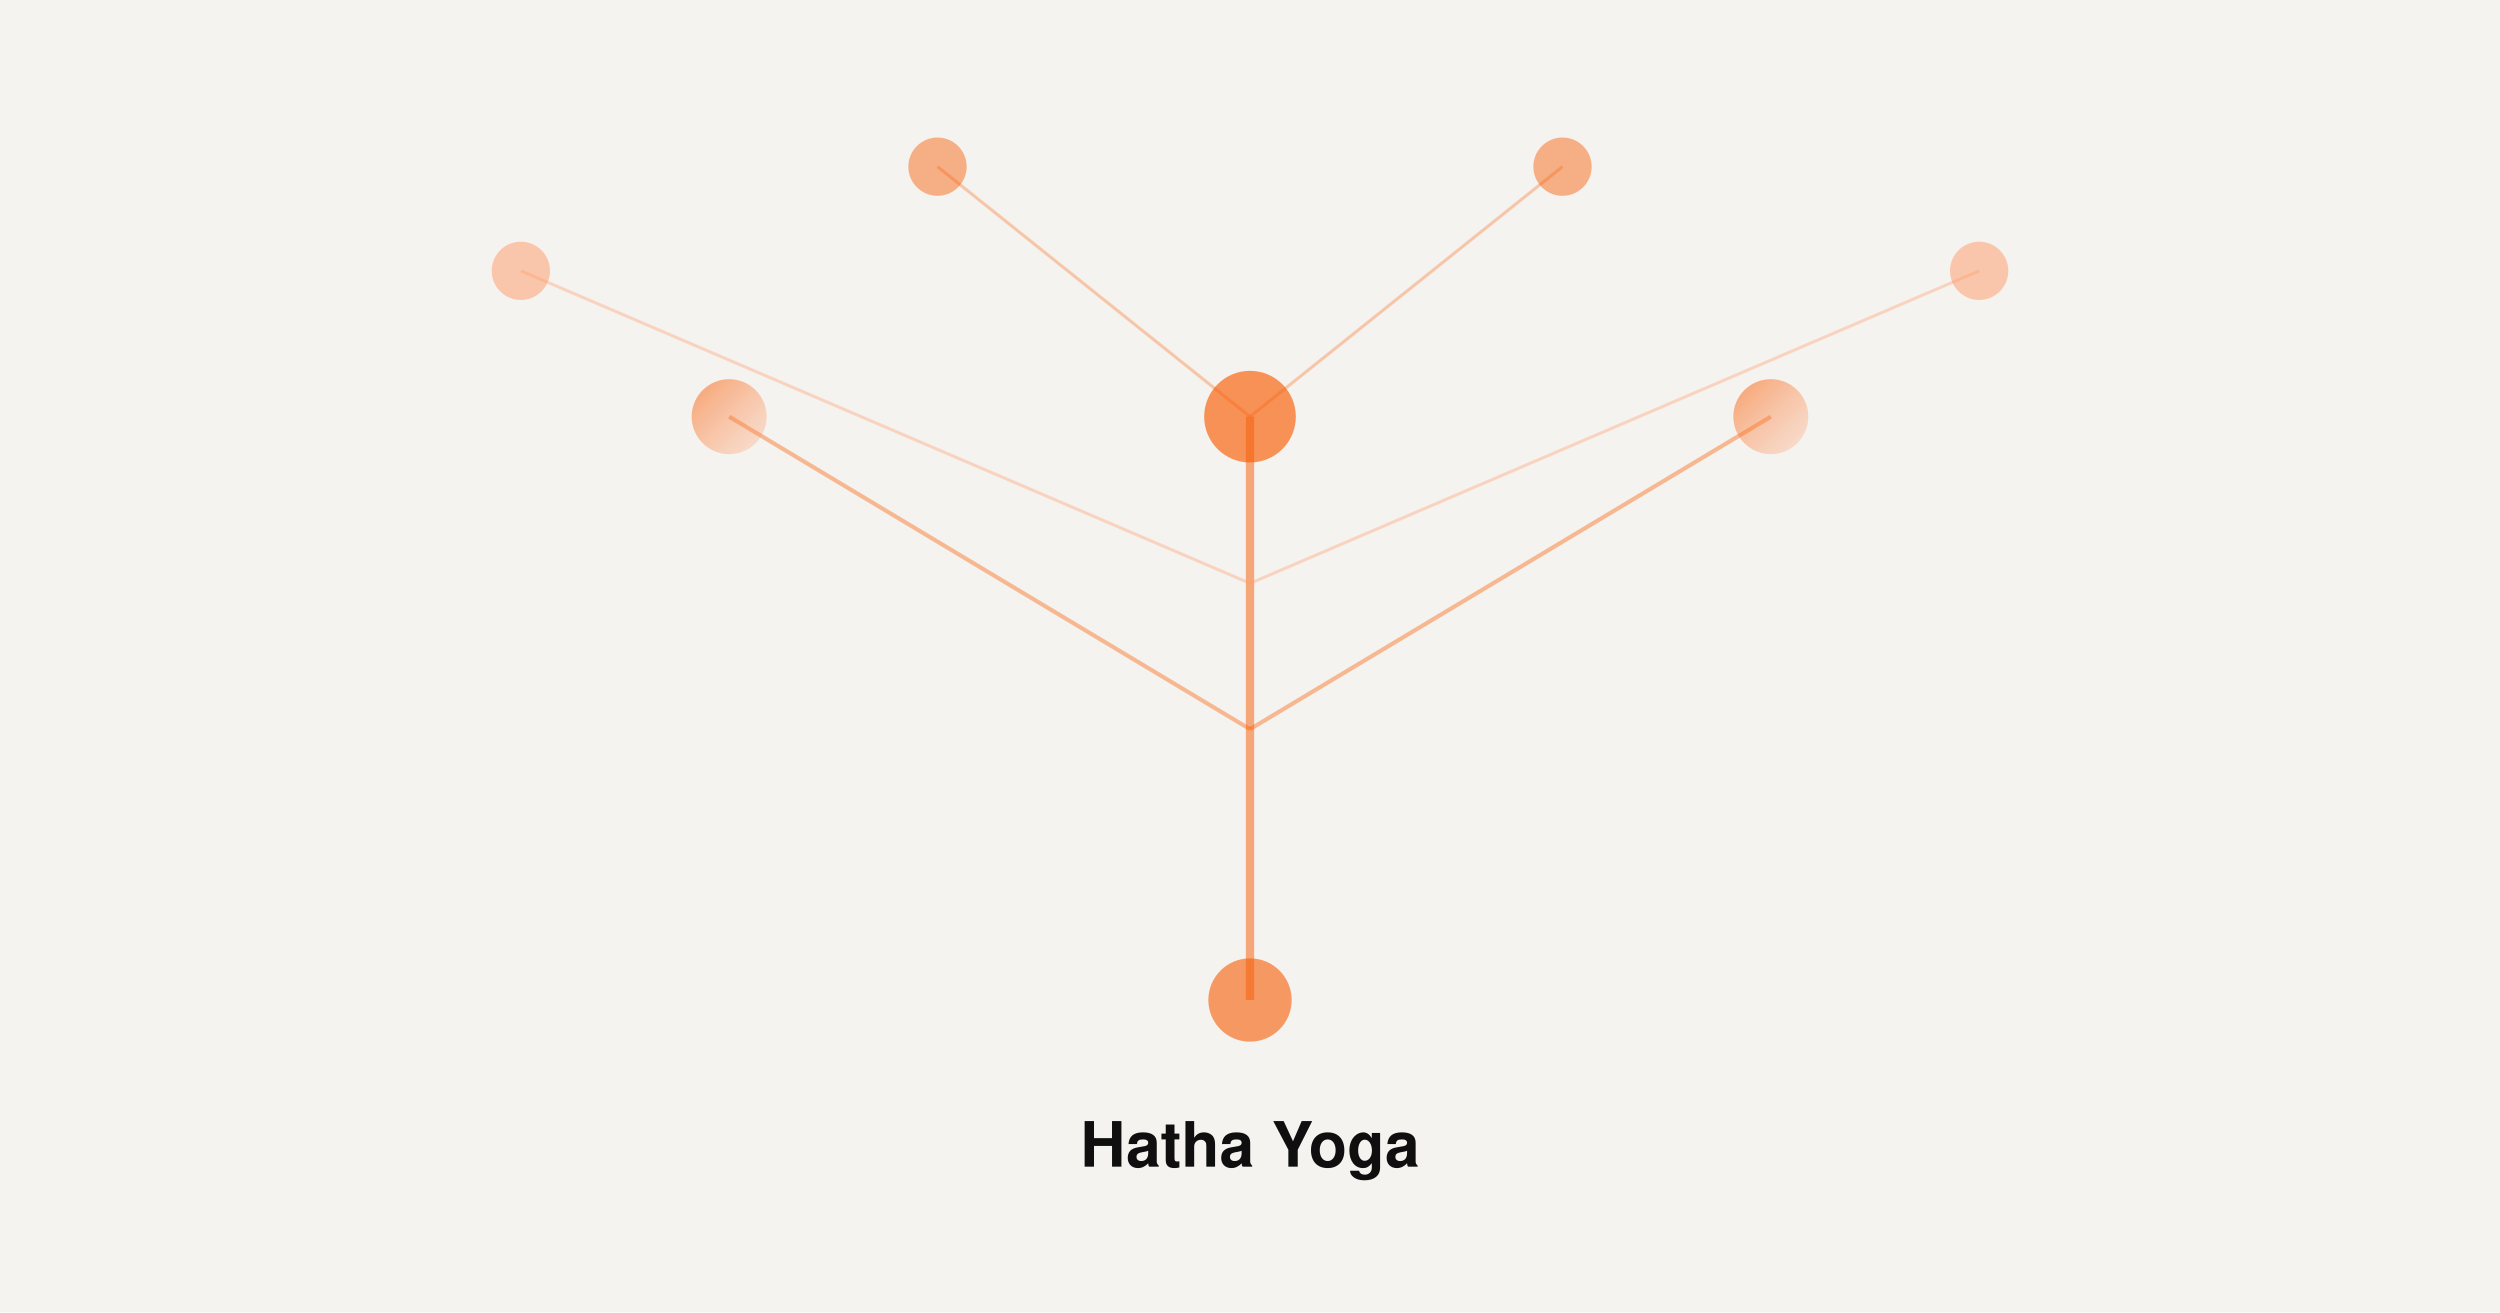
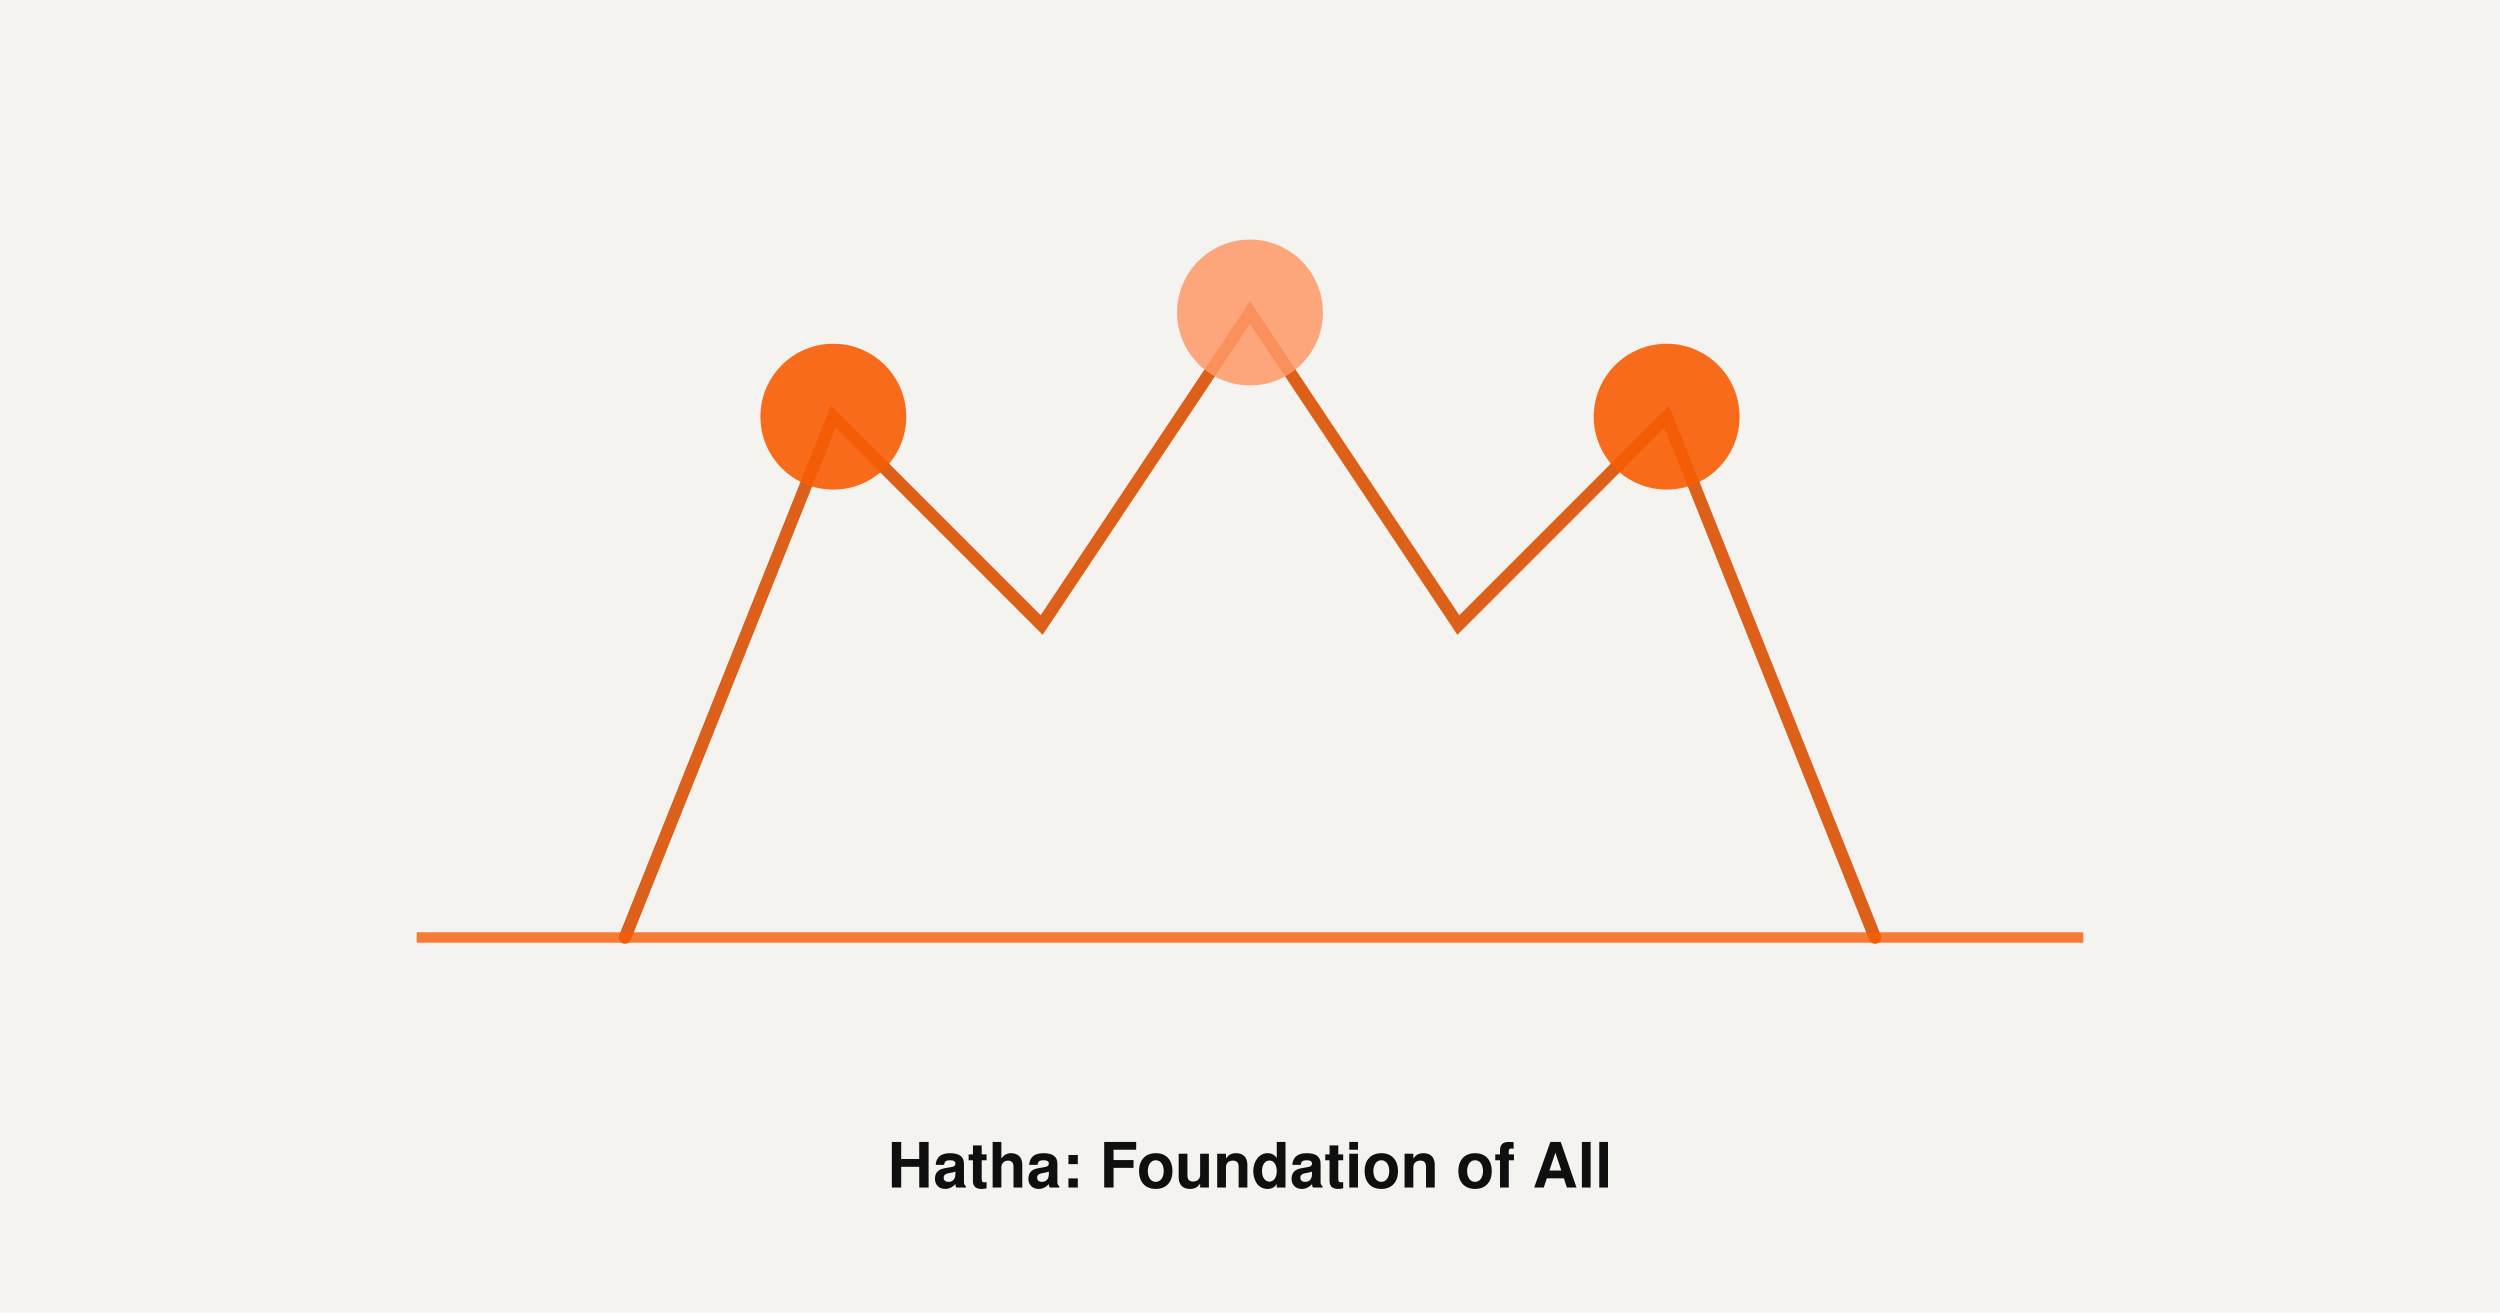
<svg xmlns="http://www.w3.org/2000/svg" viewBox="0 0 1200 630">
  <rect width="1200" height="630" fill="#f5f3f0" />
-   <defs>
-     <linearGradient id="hathaGrad" x1="0%" y1="0%" x2="100%" y2="100%">
-       <stop offset="0%" style="stop-color:#f75c03;stop-opacity:0.8" />
-       <stop offset="100%" style="stop-color:#ff9966;stop-opacity:0.3" />
-     </linearGradient>
-   </defs>
-   <line x1="600" y1="480" x2="600" y2="200" stroke="#f75c03" stroke-width="4" opacity="0.5" />
-   <circle cx="600" cy="480" r="20" fill="#f75c03" opacity="0.6" />
-   <line x1="600" y1="350" x2="350" y2="200" stroke="#f75c03" stroke-width="2" opacity="0.4" />
-   <line x1="600" y1="350" x2="850" y2="200" stroke="#f75c03" stroke-width="2" opacity="0.4" />
-   <line x1="600" y1="280" x2="250" y2="130" stroke="#ff9966" stroke-width="1.5" opacity="0.35" />
-   <line x1="600" y1="280" x2="950" y2="130" stroke="#ff9966" stroke-width="1.5" opacity="0.35" />
-   <line x1="600" y1="200" x2="450" y2="80" stroke="#f75c03" stroke-width="1.5" opacity="0.3" />
-   <line x1="600" y1="200" x2="750" y2="80" stroke="#f75c03" stroke-width="1.5" opacity="0.3" />
-   <circle cx="350" cy="200" r="18" fill="url(#hathaGrad)" opacity="0.7" />
-   <circle cx="850" cy="200" r="18" fill="url(#hathaGrad)" opacity="0.7" />
-   <circle cx="250" cy="130" r="14" fill="#ff9966" opacity="0.5" />
-   <circle cx="950" cy="130" r="14" fill="#ff9966" opacity="0.5" />
-   <circle cx="450" cy="80" r="14" fill="#f75c03" opacity="0.45" />
-   <circle cx="750" cy="80" r="14" fill="#f75c03" opacity="0.45" />
-   <circle cx="600" cy="200" r="22" fill="#f75c03" opacity="0.65" />
-   <text x="600" y="560" font-family="Abacaxi, Helvetica, Arial, sans-serif" font-size="30" font-weight="bold" fill="#0f0f0f" text-anchor="middle">
-     Hatha Yoga
+   <path d="M 300 450 L 400 200 L 500 300 L 600 150 L 700 300 L 800 200 L 900 450" fill="none" stroke="#d94f02" stroke-width="6" opacity="0.9" stroke-linecap="round" />
+   <circle cx="400" cy="200" r="35" fill="#f75c03" opacity="0.9" />
+   <circle cx="600" cy="150" r="35" fill="#ff9966" opacity="0.85" />
+   <circle cx="800" cy="200" r="35" fill="#f75c03" opacity="0.9" />
+   <line x1="200" y1="450" x2="1000" y2="450" stroke="#f75c03" stroke-width="5" opacity="0.8" />
+   <text x="600" y="570" font-family="Abacaxi, Helvetica, Arial, sans-serif" font-size="30" font-weight="bold" fill="#0f0f0f" text-anchor="middle">
+     Hatha: Foundation of All
  </text>
</svg>
